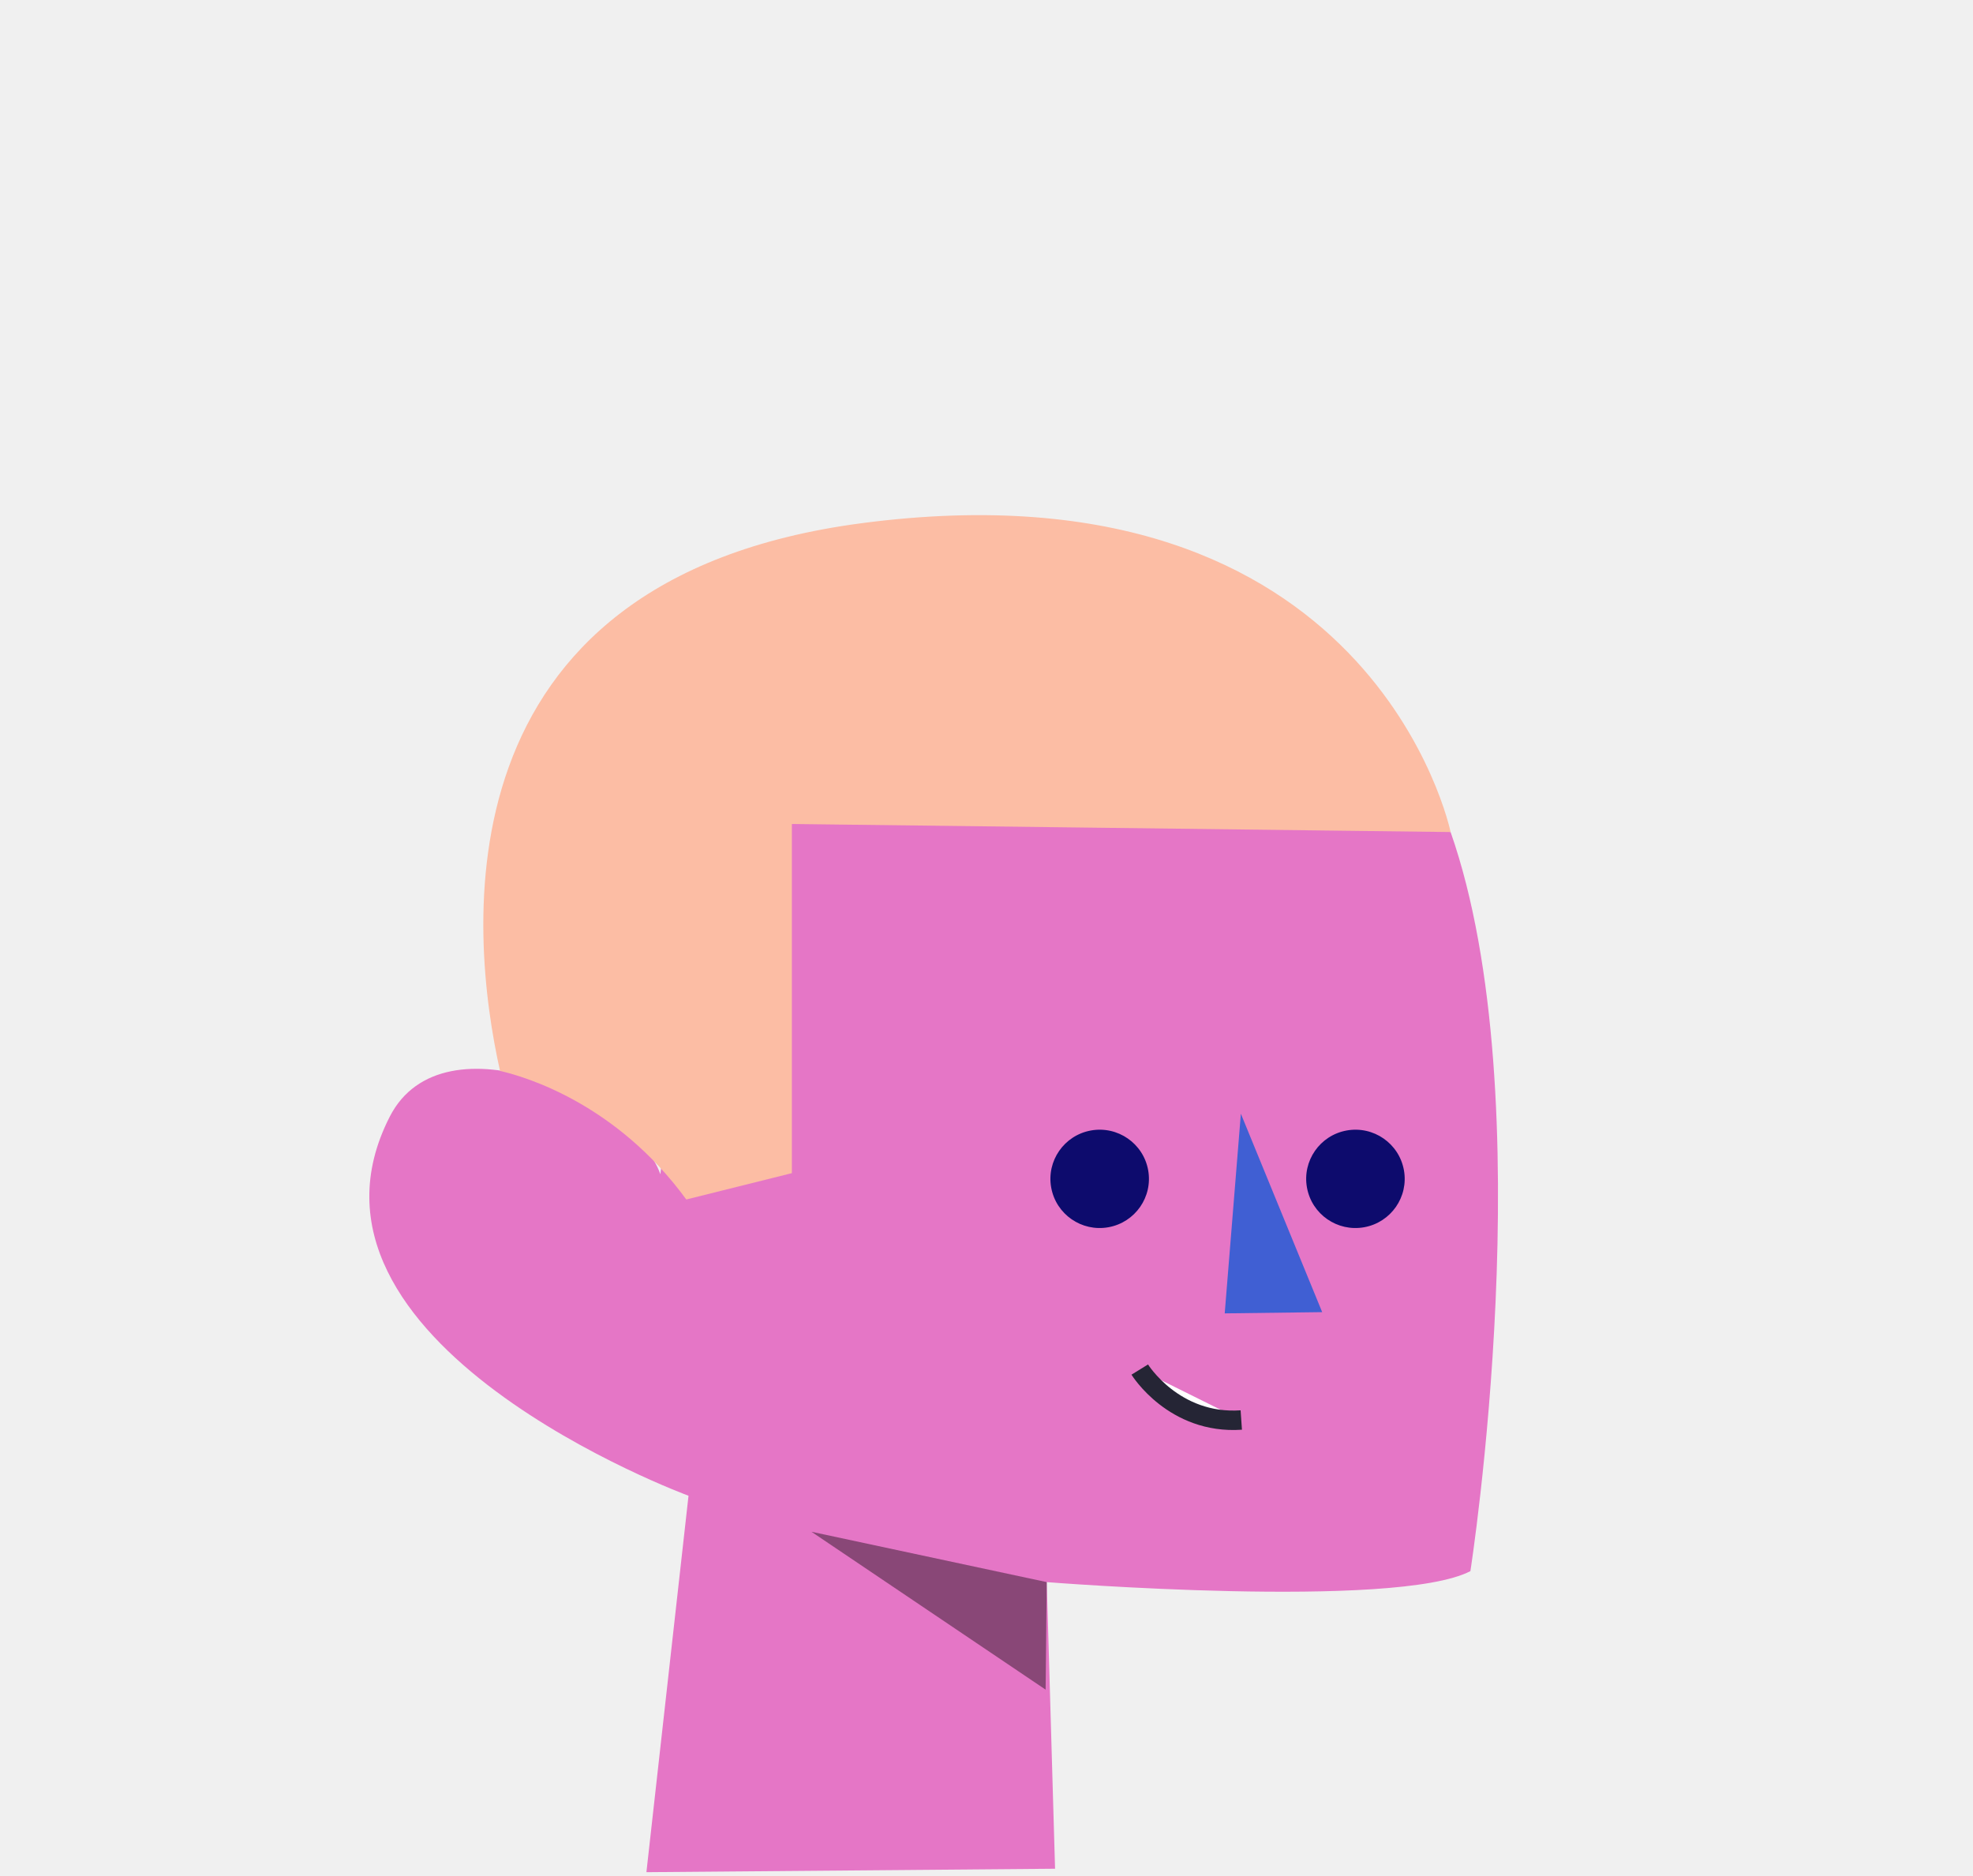
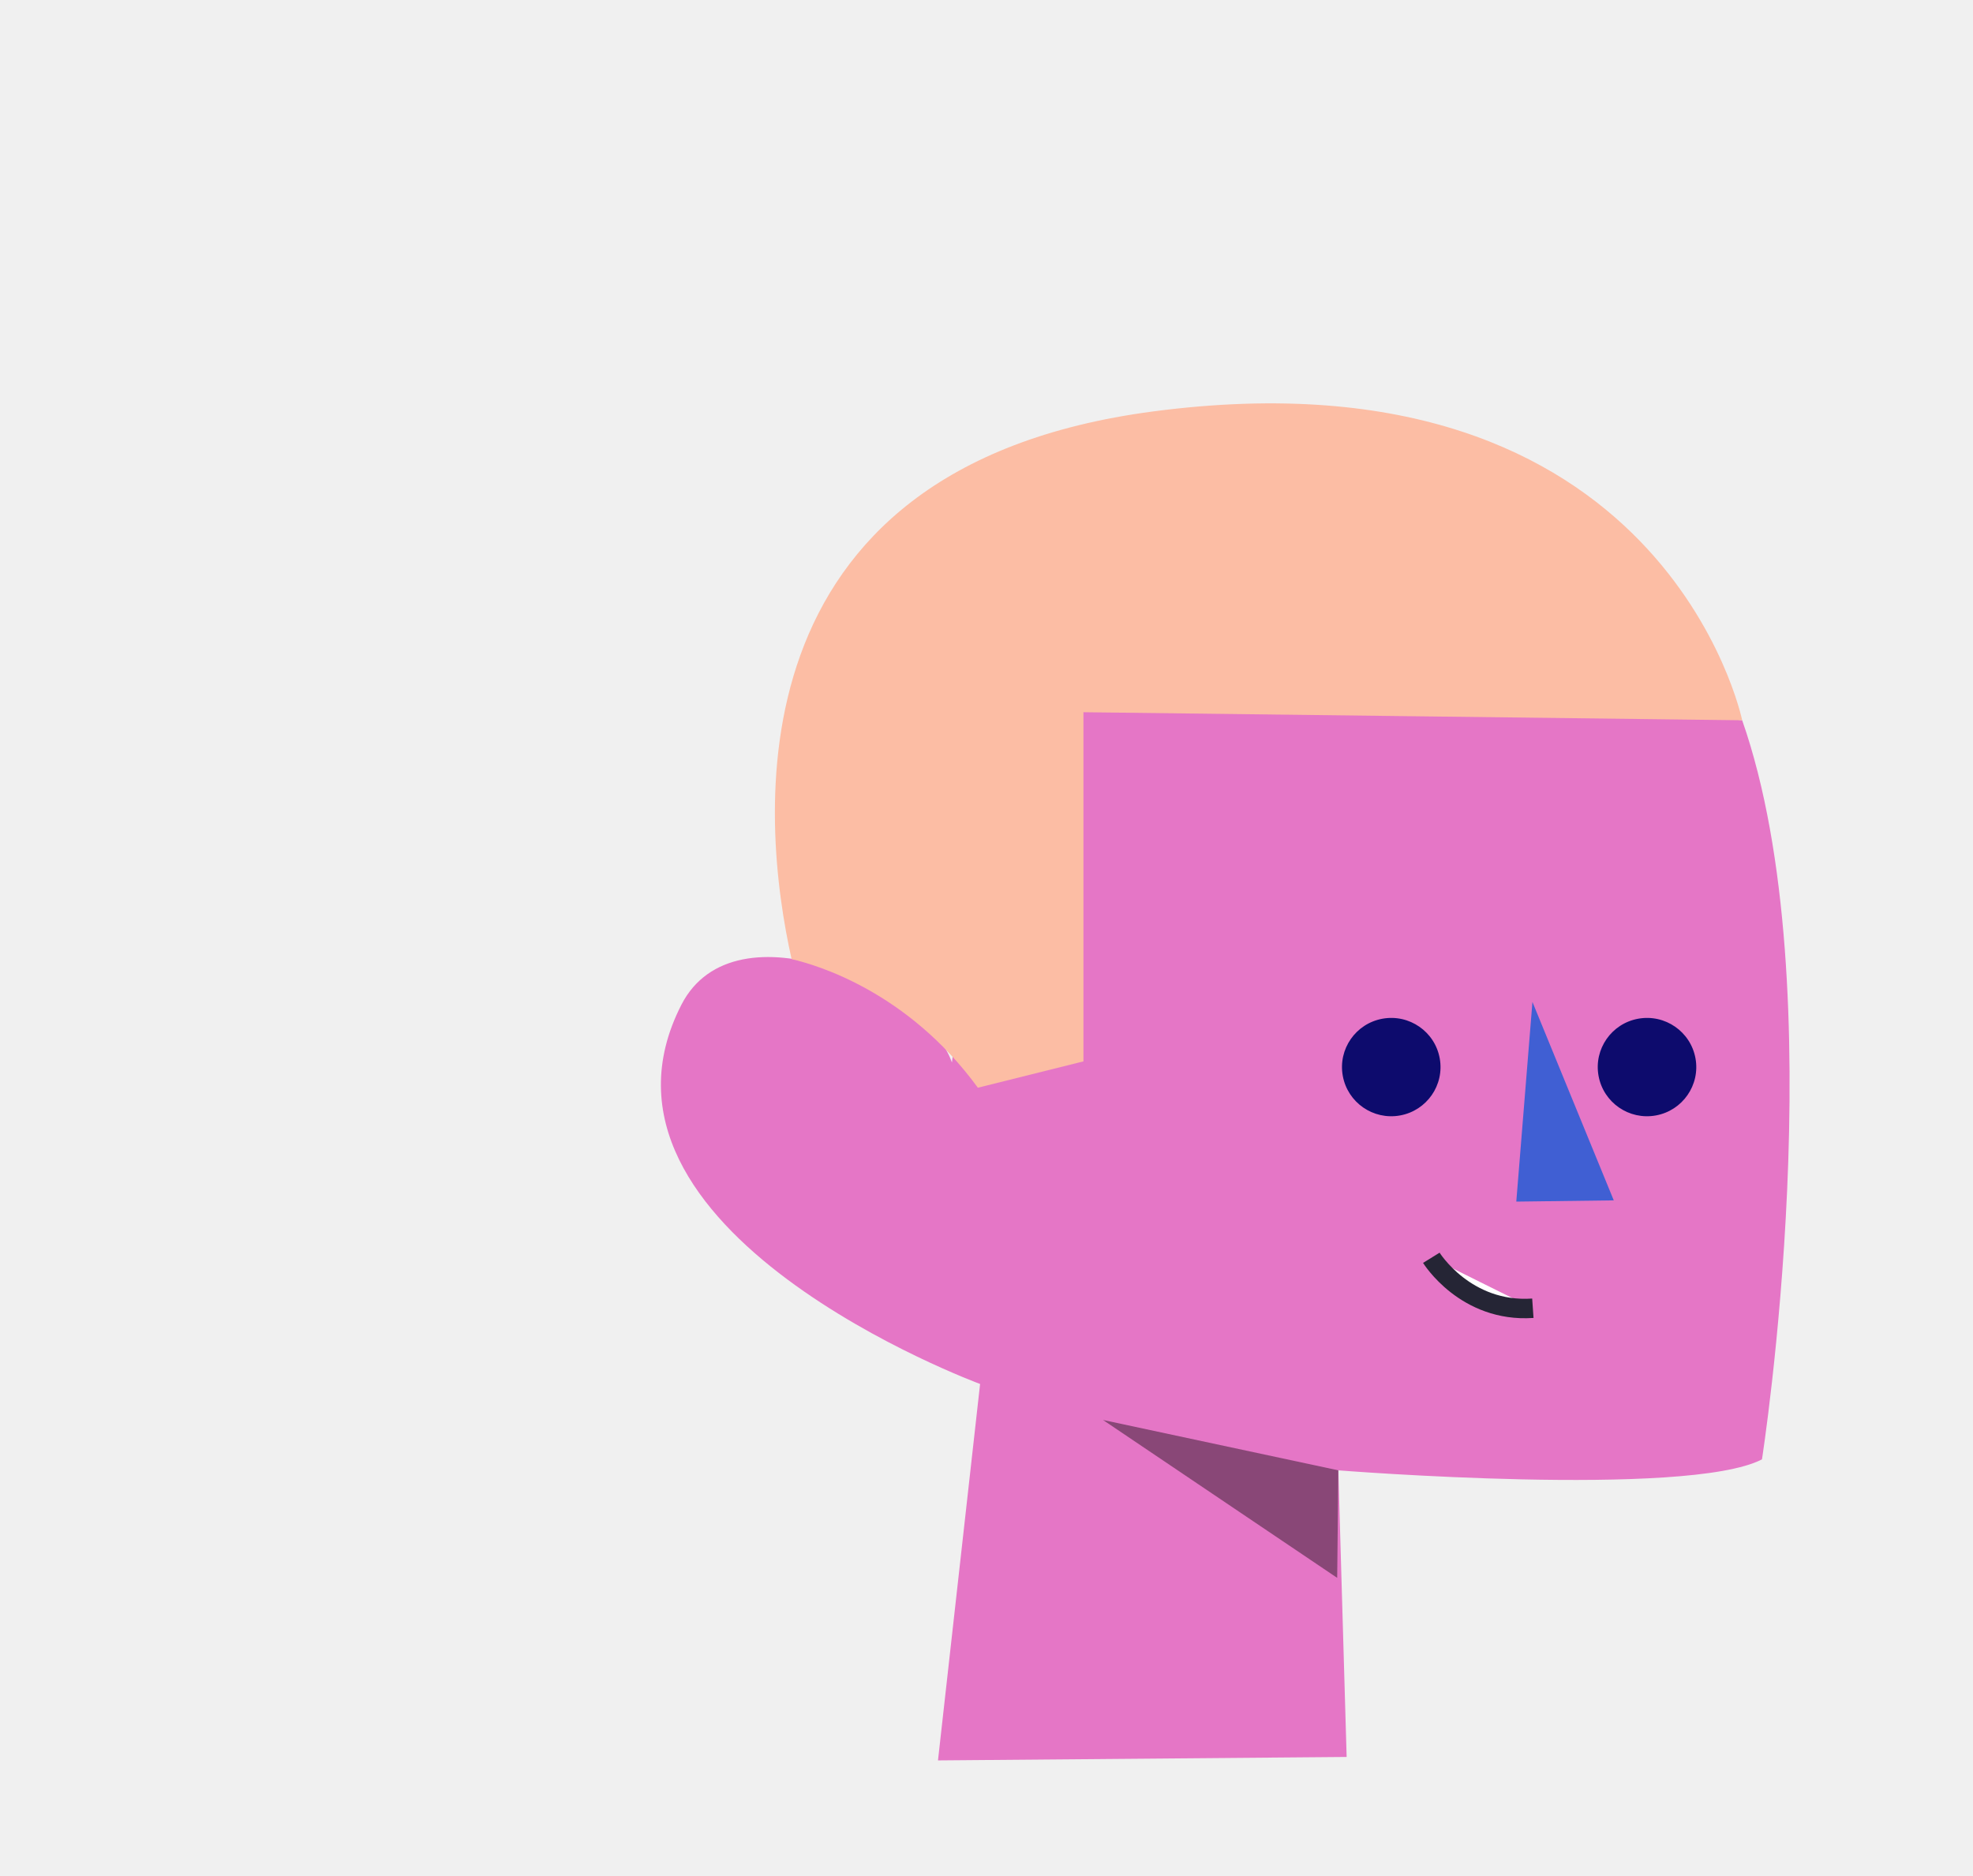
- <svg xmlns="http://www.w3.org/2000/svg" width="406" height="386" viewBox="0 0 406 386" fill="none">
+ <svg xmlns="http://www.w3.org/2000/svg" width="406" height="386" viewBox="-60 23 406 386" fill="none">
  <g id="Man / Head / 2">
    <g id="Group 20">
      <g id="Face color">
        <path id="Face" d="M217.109 384.529L215.399 325.552C215.399 325.552 287.212 331.258 302.575 323.294C302.575 323.294 317.749 226.202 298.503 171.21L146.956 153.519L135.884 241.625C130.779 226.598 91.226 208.24 80.212 229.758C56.346 276.385 141.682 307.78 141.682 307.78L133.017 385.239" fill="#E576C6" />
      </g>
      <path id="Hair" d="M141.223 246.819C126.77 227.023 108.059 221.542 102.895 220.363C96.6 192.181 89.205 119.226 177.348 107.652C282.58 93.836 298.503 171.21 298.503 171.21L162.948 169.552V241.4L141.223 246.819Z" fill="#FCBDA4" />
      <path id="Fill 4" opacity="0.402" fill-rule="evenodd" clip-rule="evenodd" d="M215.399 325.551L166.975 315.189L215.165 347.678L215.399 325.551Z" fill="black" />
      <path id="Fill 6" fill-rule="evenodd" clip-rule="evenodd" d="M255.343 229.172L272.078 269.999L252.02 270.254L255.343 229.172Z" fill="#405FD3" />
      <path id="Fill 8" fill-rule="evenodd" clip-rule="evenodd" d="M236.264 240.774C237.261 246.273 233.602 251.535 228.094 252.529C222.584 253.524 217.31 249.872 216.315 244.376C215.317 238.878 218.977 233.615 224.485 232.62C229.995 231.627 235.267 235.276 236.264 240.774Z" fill="#0D0B6D" />
      <path id="Fill 10" fill-rule="evenodd" clip-rule="evenodd" d="M288.894 240.774C289.892 246.273 286.232 251.535 280.724 252.529C275.214 253.524 269.94 249.872 268.945 244.376C267.948 238.878 271.607 233.615 277.115 232.62C282.625 231.627 287.897 235.276 288.894 240.774Z" fill="#0D0B6D" />
      <g id="Group 15">
        <path id="Fill 12" fill-rule="evenodd" clip-rule="evenodd" d="M234.536 281.815C234.536 281.815 241.545 293.158 255.428 292.197L234.536 281.815Z" fill="white" />
        <path id="Stroke 14" d="M234.536 281.815C234.536 281.815 241.545 293.158 255.428 292.197" stroke="#252535" stroke-width="4" />
      </g>
    </g>
  </g>
</svg>
